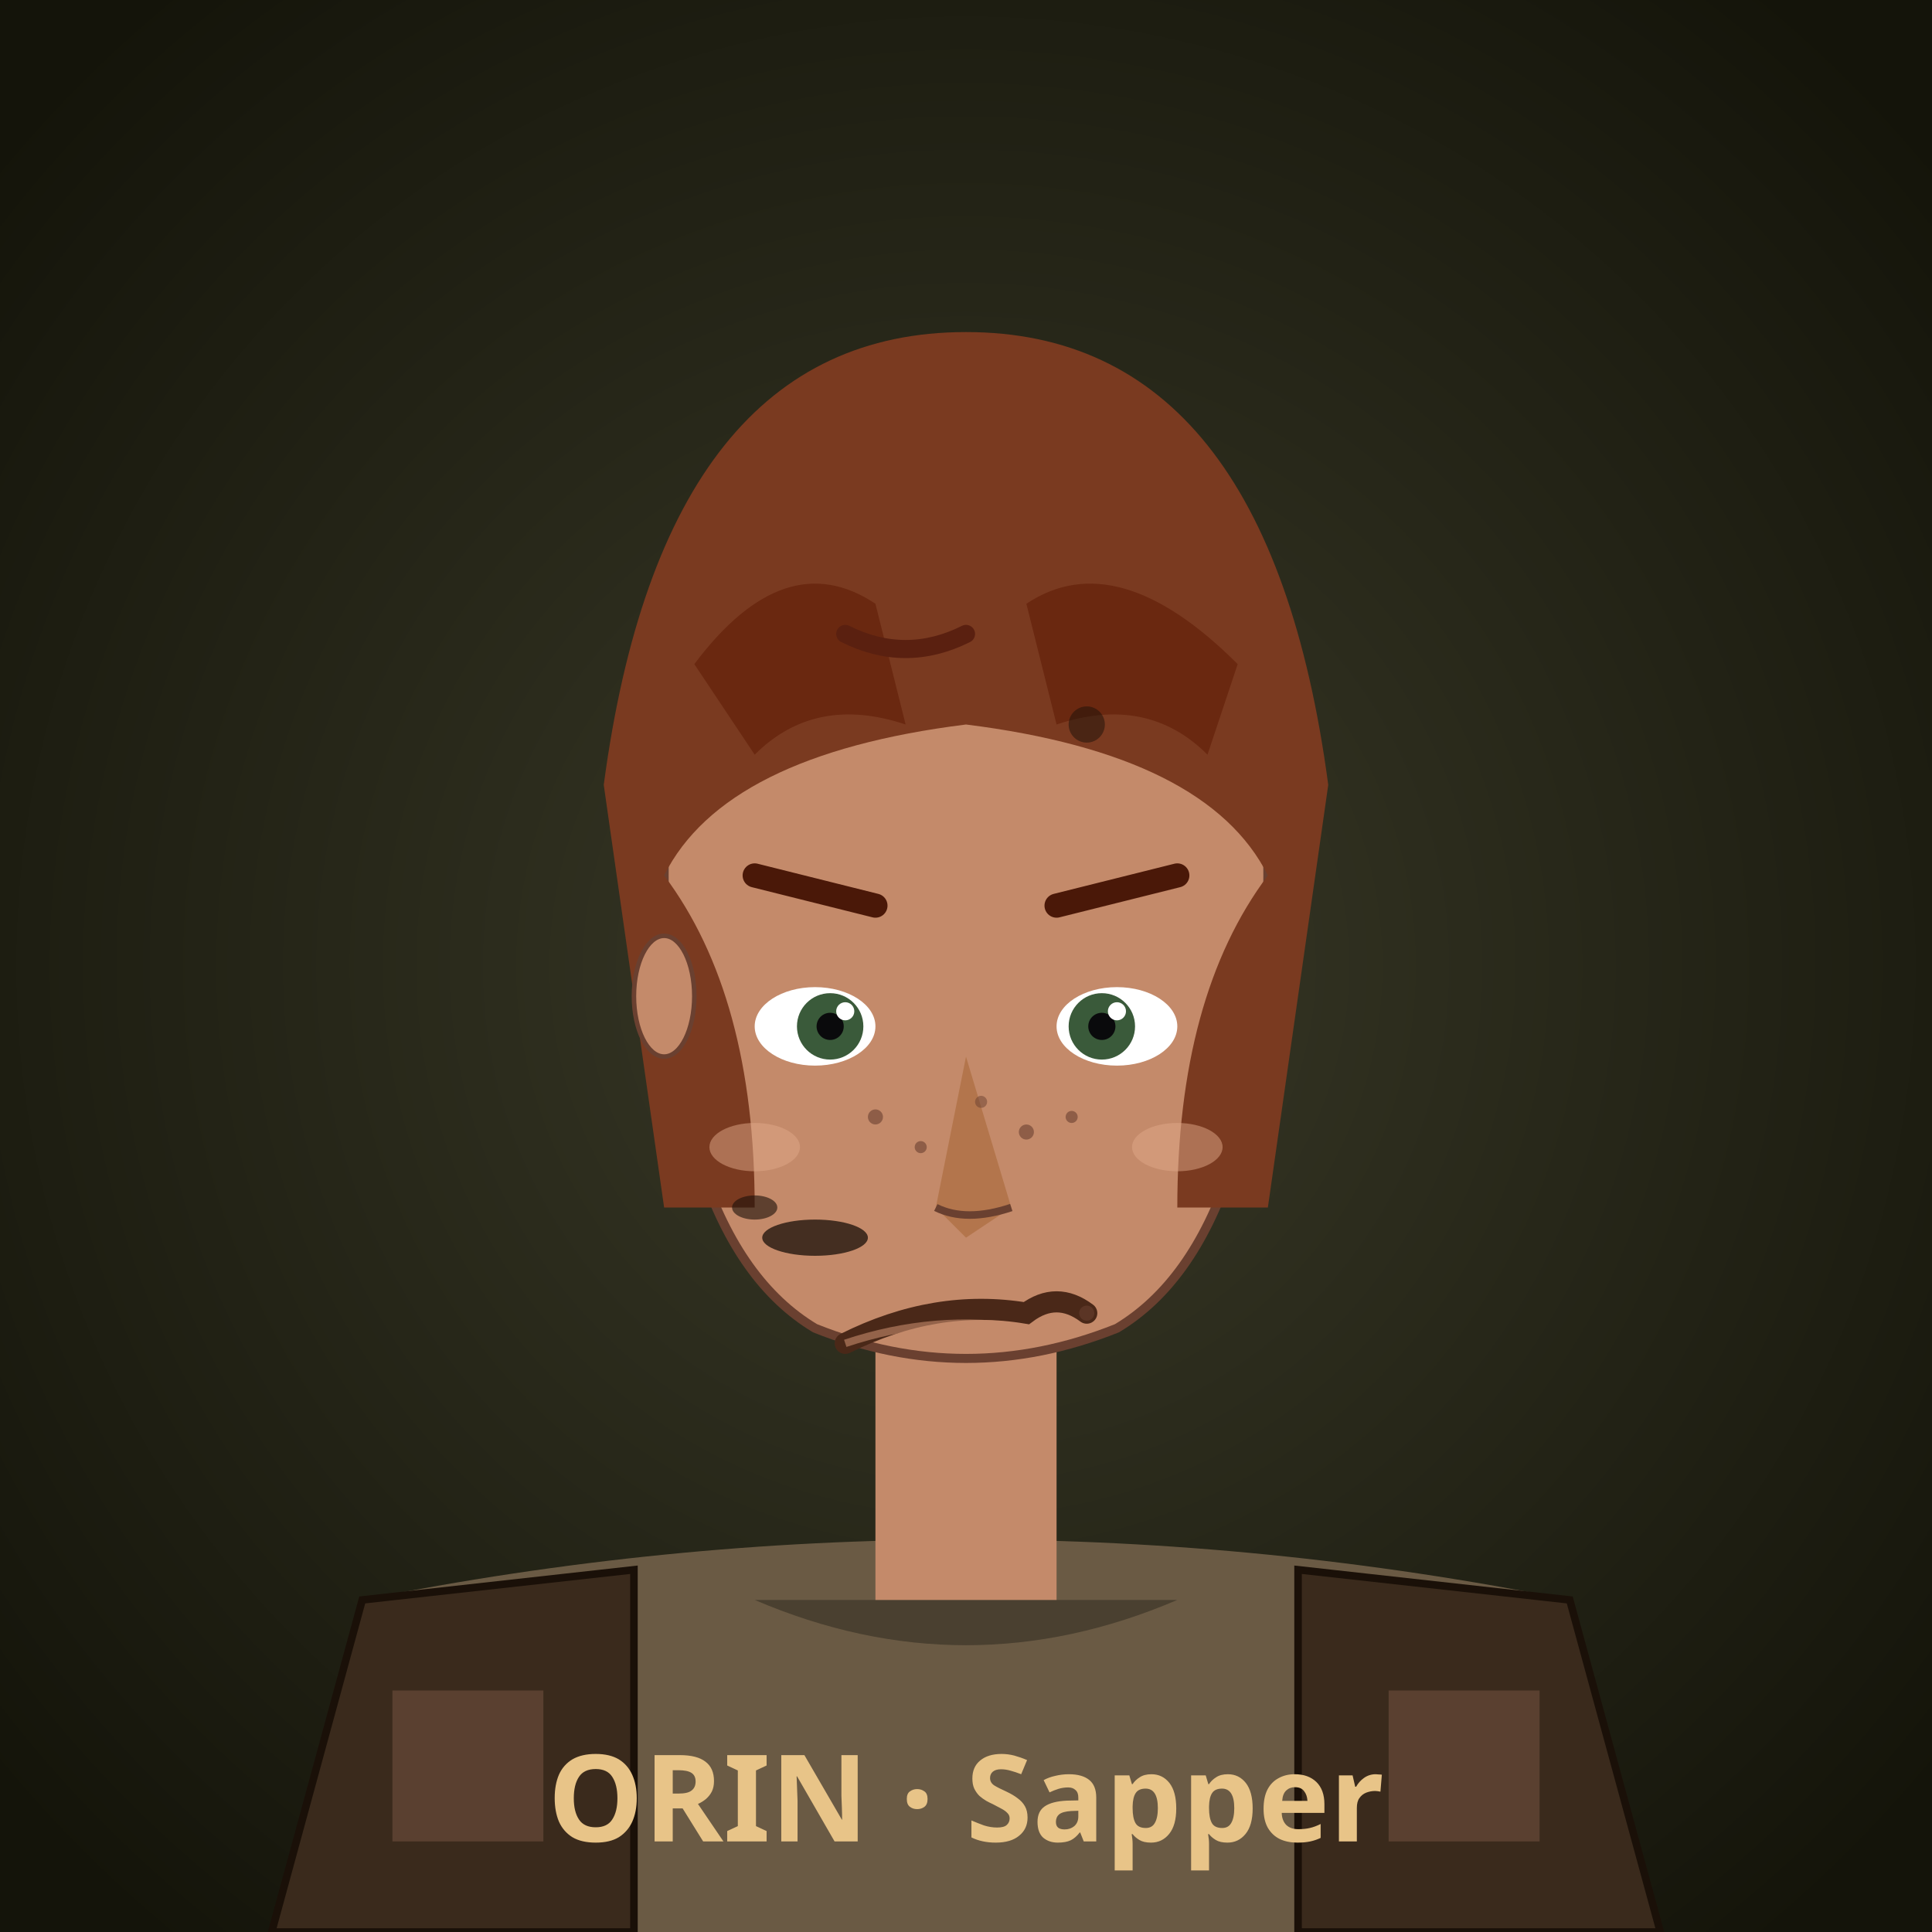
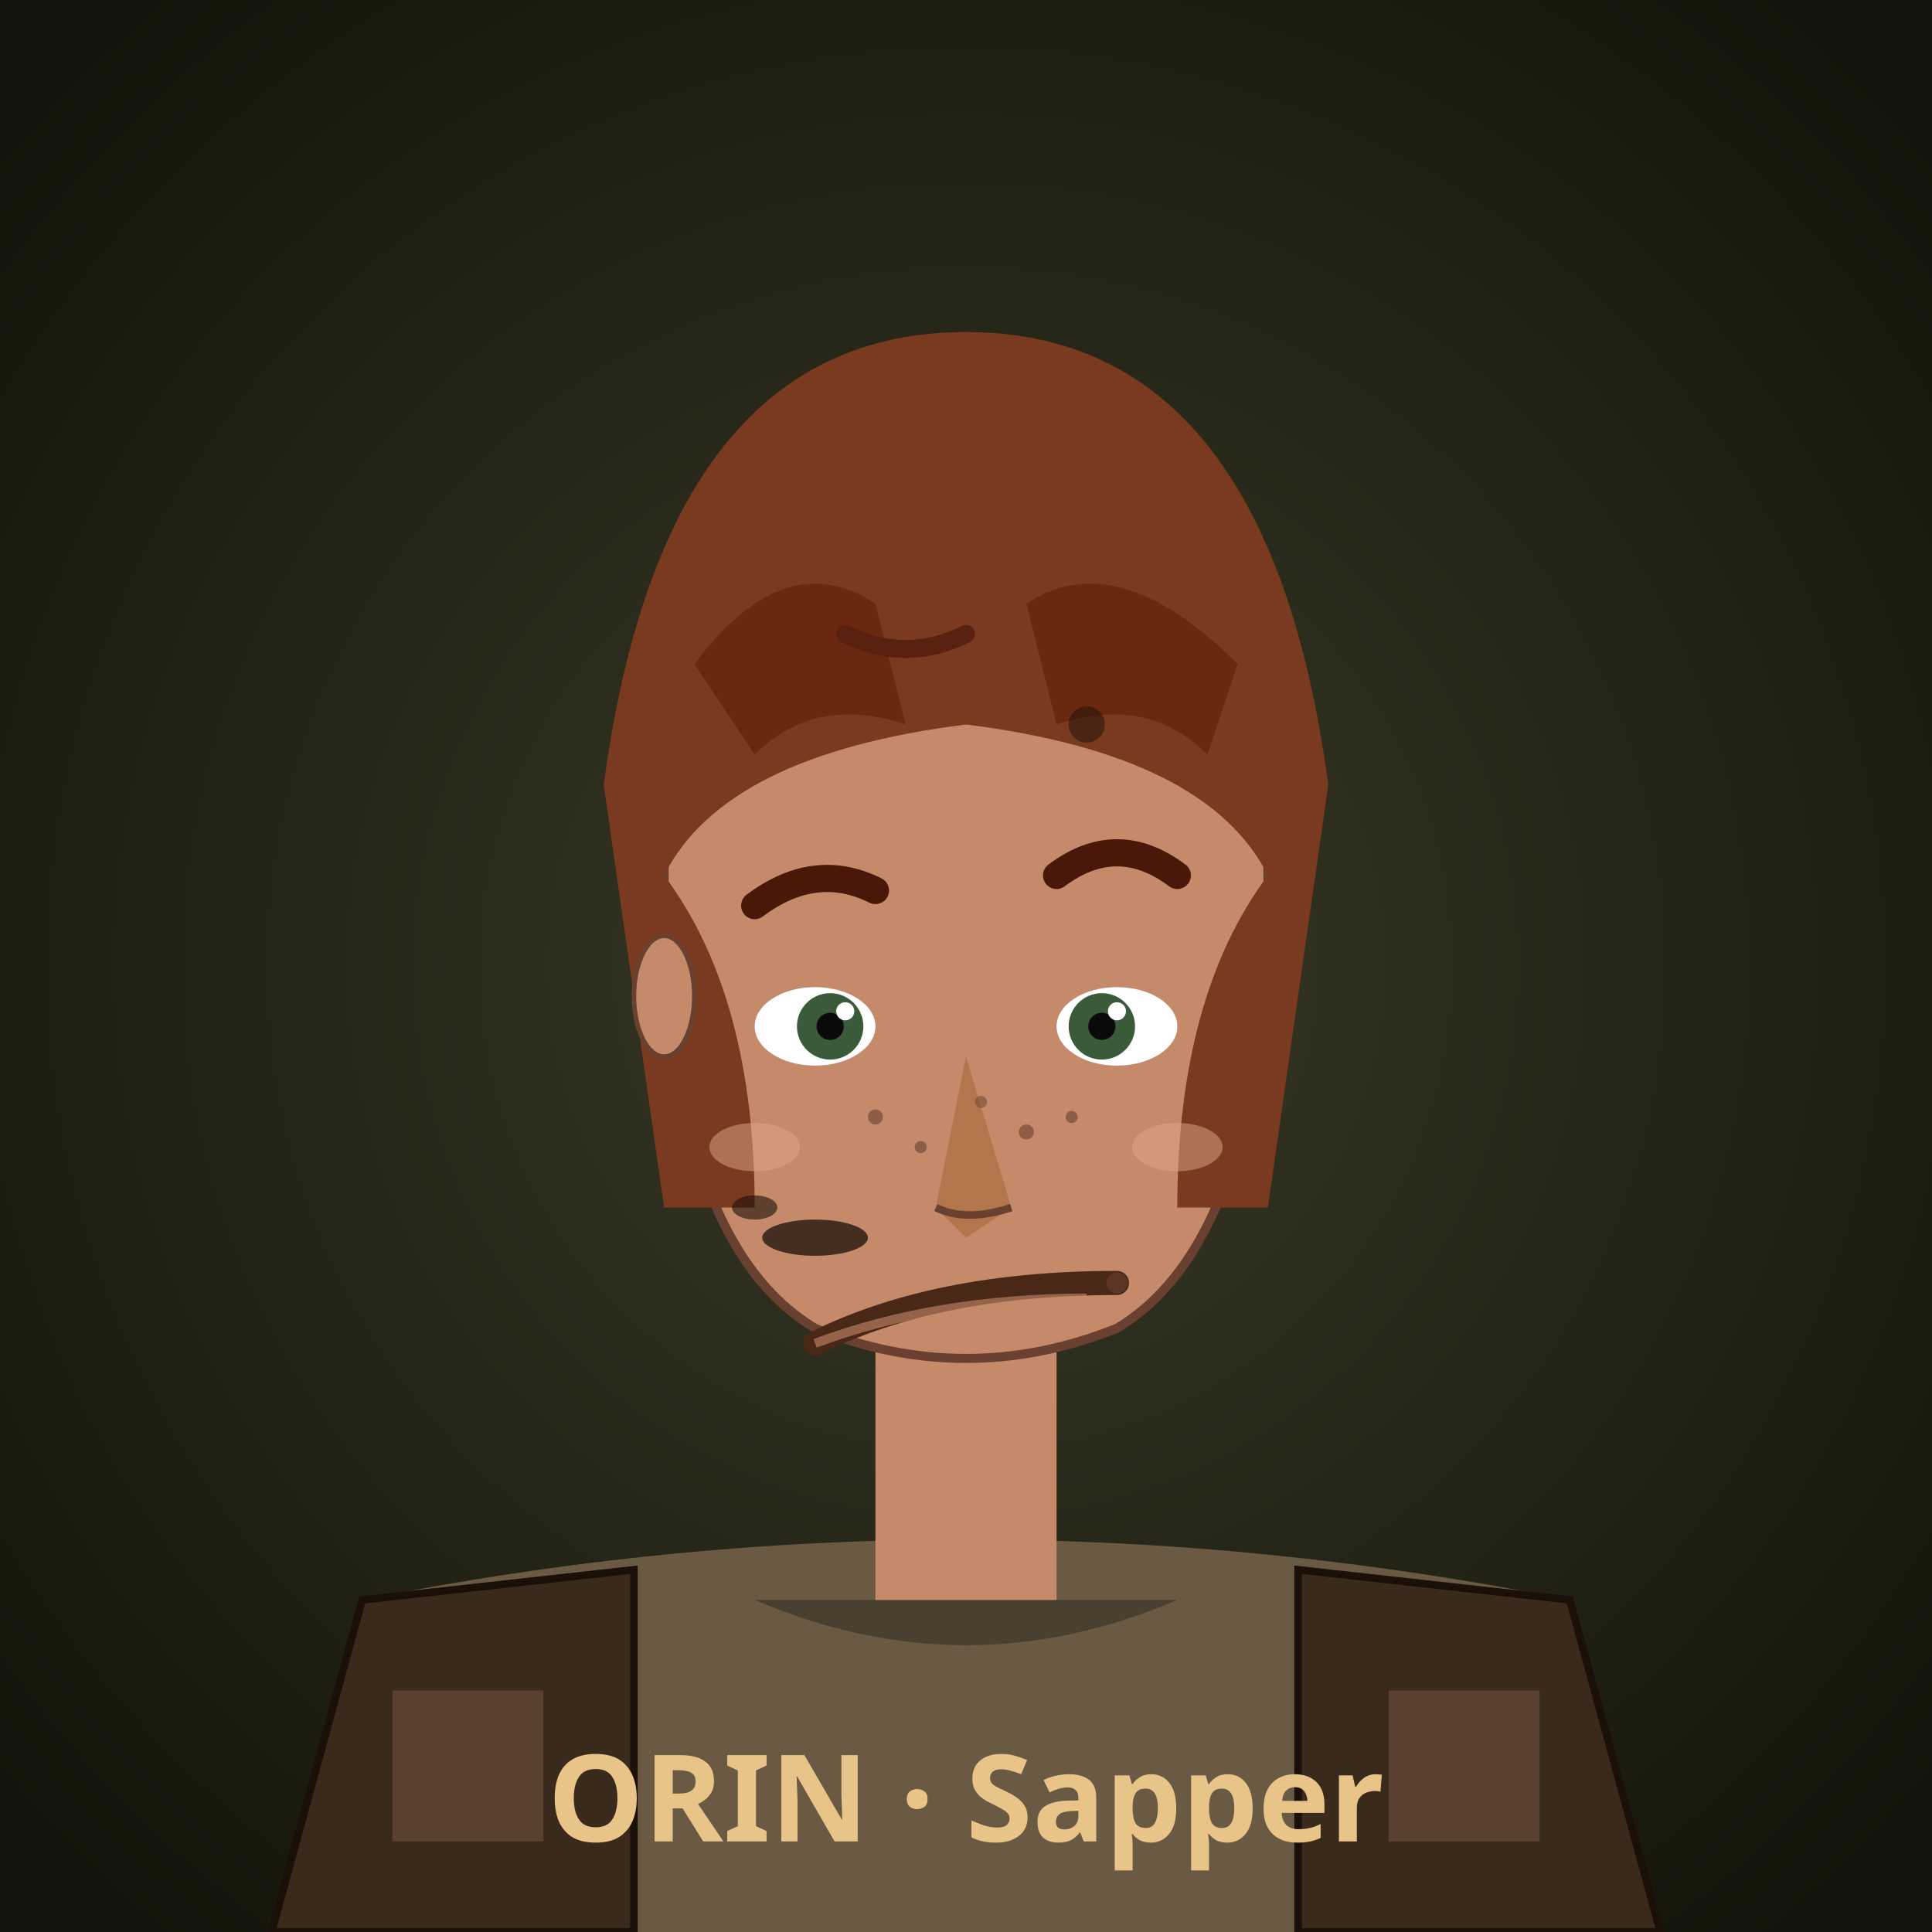
<svg xmlns="http://www.w3.org/2000/svg" viewBox="0 0 128 128" width="128" height="128">
  <defs>
    <radialGradient id="bg-orin" cx="50%" cy="50%" r="65%">
      <stop offset="0%" stop-color="#3a3a28" />
      <stop offset="100%" stop-color="#14140a" />
    </radialGradient>
  </defs>
  <rect width="128" height="128" fill="url(#bg-orin)" />
  <path d="M 18 128 L 24 106 Q 64 98 104 106 L 110 128 Z" fill="#6a5a44" />
  <path d="M 24 106 L 42 104 L 42 128 L 18 128 Z" fill="#3a2a1c" stroke="#1a1008" stroke-width="0.5" />
  <path d="M 104 106 L 86 104 L 86 128 L 110 128 Z" fill="#3a2a1c" stroke="#1a1008" stroke-width="0.5" />
  <rect x="26" y="112" width="10" height="10" fill="#5a4030" />
  <rect x="92" y="112" width="10" height="10" fill="#5a4030" />
  <path d="M 50 106 Q 64 112 78 106 Z" fill="#4a4030" />
  <rect x="58" y="88" width="12" height="18" fill="#c48a6a" />
  <path d="M 44 58 Q 44 30 64 26 Q 84 30 84 58 Q 84 82 74 88 Q 64 92 54 88 Q 44 82 44 58 Z" fill="#c48a6a" stroke="#6a4030" stroke-width="0.6" />
  <path d="M 40 52 Q 44 22 64 22 Q 84 22 88 52 L 84 80 L 78 80 Q 78 66 84 58 Q 80 50 64 48 Q 48 50 44 58 Q 50 66 50 80 L 44 80 Z" fill="#7a3a20" />
  <path d="M 46 44 Q 52 36 58 40 L 60 48 Q 54 46 50 50 Z" fill="#6a2810" />
  <path d="M 68 40 Q 74 36 82 44 L 80 50 Q 76 46 70 48 Z" fill="#6a2810" />
  <path d="M 56 42 Q 60 44 64 42" stroke="#5a2010" stroke-width="1.2" fill="none" stroke-linecap="round" />
  <ellipse cx="44" cy="66" rx="2" ry="4" fill="#c48a6a" stroke="#6a4030" stroke-width="0.3" />
-   <path d="M 50 58 L 58 60" stroke="#4a1808" stroke-width="1.6" stroke-linecap="round" />
-   <path d="M 70 60 L 78 58" stroke="#4a1808" stroke-width="1.6" stroke-linecap="round" />
+   <path d="M 50 60 Q 54 57 58 59" stroke="#4a1808" stroke-width="1.8" stroke-linecap="round" fill="none" />
+   <path d="M 70 58 Q 74 55 78 58" stroke="#4a1808" stroke-width="1.8" stroke-linecap="round" fill="none" />
  <ellipse cx="54" cy="68" rx="4" ry="2.6" fill="#ffffff" />
  <ellipse cx="74" cy="68" rx="4" ry="2.6" fill="#ffffff" />
  <circle cx="55" cy="68" r="2.2" fill="#3a5a3a" />
  <circle cx="73" cy="68" r="2.2" fill="#3a5a3a" />
  <circle cx="55" cy="68" r="0.9" fill="#0a0a0c" />
  <circle cx="73" cy="68" r="0.9" fill="#0a0a0c" />
  <circle cx="56" cy="67" r="0.6" fill="#ffffff" />
  <circle cx="74" cy="67" r="0.6" fill="#ffffff" />
  <path d="M 64 70 L 62 80 L 64 82 L 67 80 Z" fill="#a86838" opacity="0.6" />
  <path d="M 62 80 Q 64 81 67 80" stroke="#6a4030" stroke-width="0.5" fill="none" />
-   <path d="M 56 89 Q 62 86 68 87 Q 70 85.5 72 87" stroke="#4a2818" stroke-width="1.4" fill="none" stroke-linecap="round" />
-   <path d="M 56 89 Q 62 87 68 88" stroke="#c48a6a" stroke-width="0.5" fill="none" opacity="0.6" />
-   <circle cx="72" cy="87" r="0.5" fill="#6a4030" opacity="0.55" />
+   <path d="M 54 89 Q 62 85 74 85" stroke="#4a2818" stroke-width="1.6" fill="none" stroke-linecap="round" />
+   <path d="M 54 89 Q 62 86 72 86" stroke="#c48a6a" stroke-width="0.6" fill="none" opacity="0.6" />
+   <circle cx="74" cy="85" r="0.7" fill="#6a4030" opacity="0.6" />
  <ellipse cx="50" cy="76" rx="3" ry="1.6" fill="#e0a888" opacity="0.5" />
  <ellipse cx="78" cy="76" rx="3" ry="1.6" fill="#e0a888" opacity="0.5" />
  <ellipse cx="54" cy="82" rx="3.5" ry="1.2" fill="#1a0f08" opacity="0.75" />
  <ellipse cx="50" cy="80" rx="1.5" ry="0.8" fill="#1a0f08" opacity="0.6" />
  <circle cx="72" cy="48" r="1.2" fill="#1a0f08" opacity="0.5" />
  <circle cx="58" cy="74" r="0.5" fill="#6a4030" opacity="0.6" />
  <circle cx="61" cy="76" r="0.4" fill="#6a4030" opacity="0.6" />
  <circle cx="68" cy="75" r="0.5" fill="#6a4030" opacity="0.6" />
  <circle cx="71" cy="74" r="0.4" fill="#6a4030" opacity="0.6" />
  <circle cx="65" cy="73" r="0.4" fill="#6a4030" opacity="0.5" />
  <text x="64" y="122" text-anchor="middle" font-family="system-ui" font-size="8" fill="#e8c488" font-weight="bold">ORIN · Sapper</text>
</svg>
